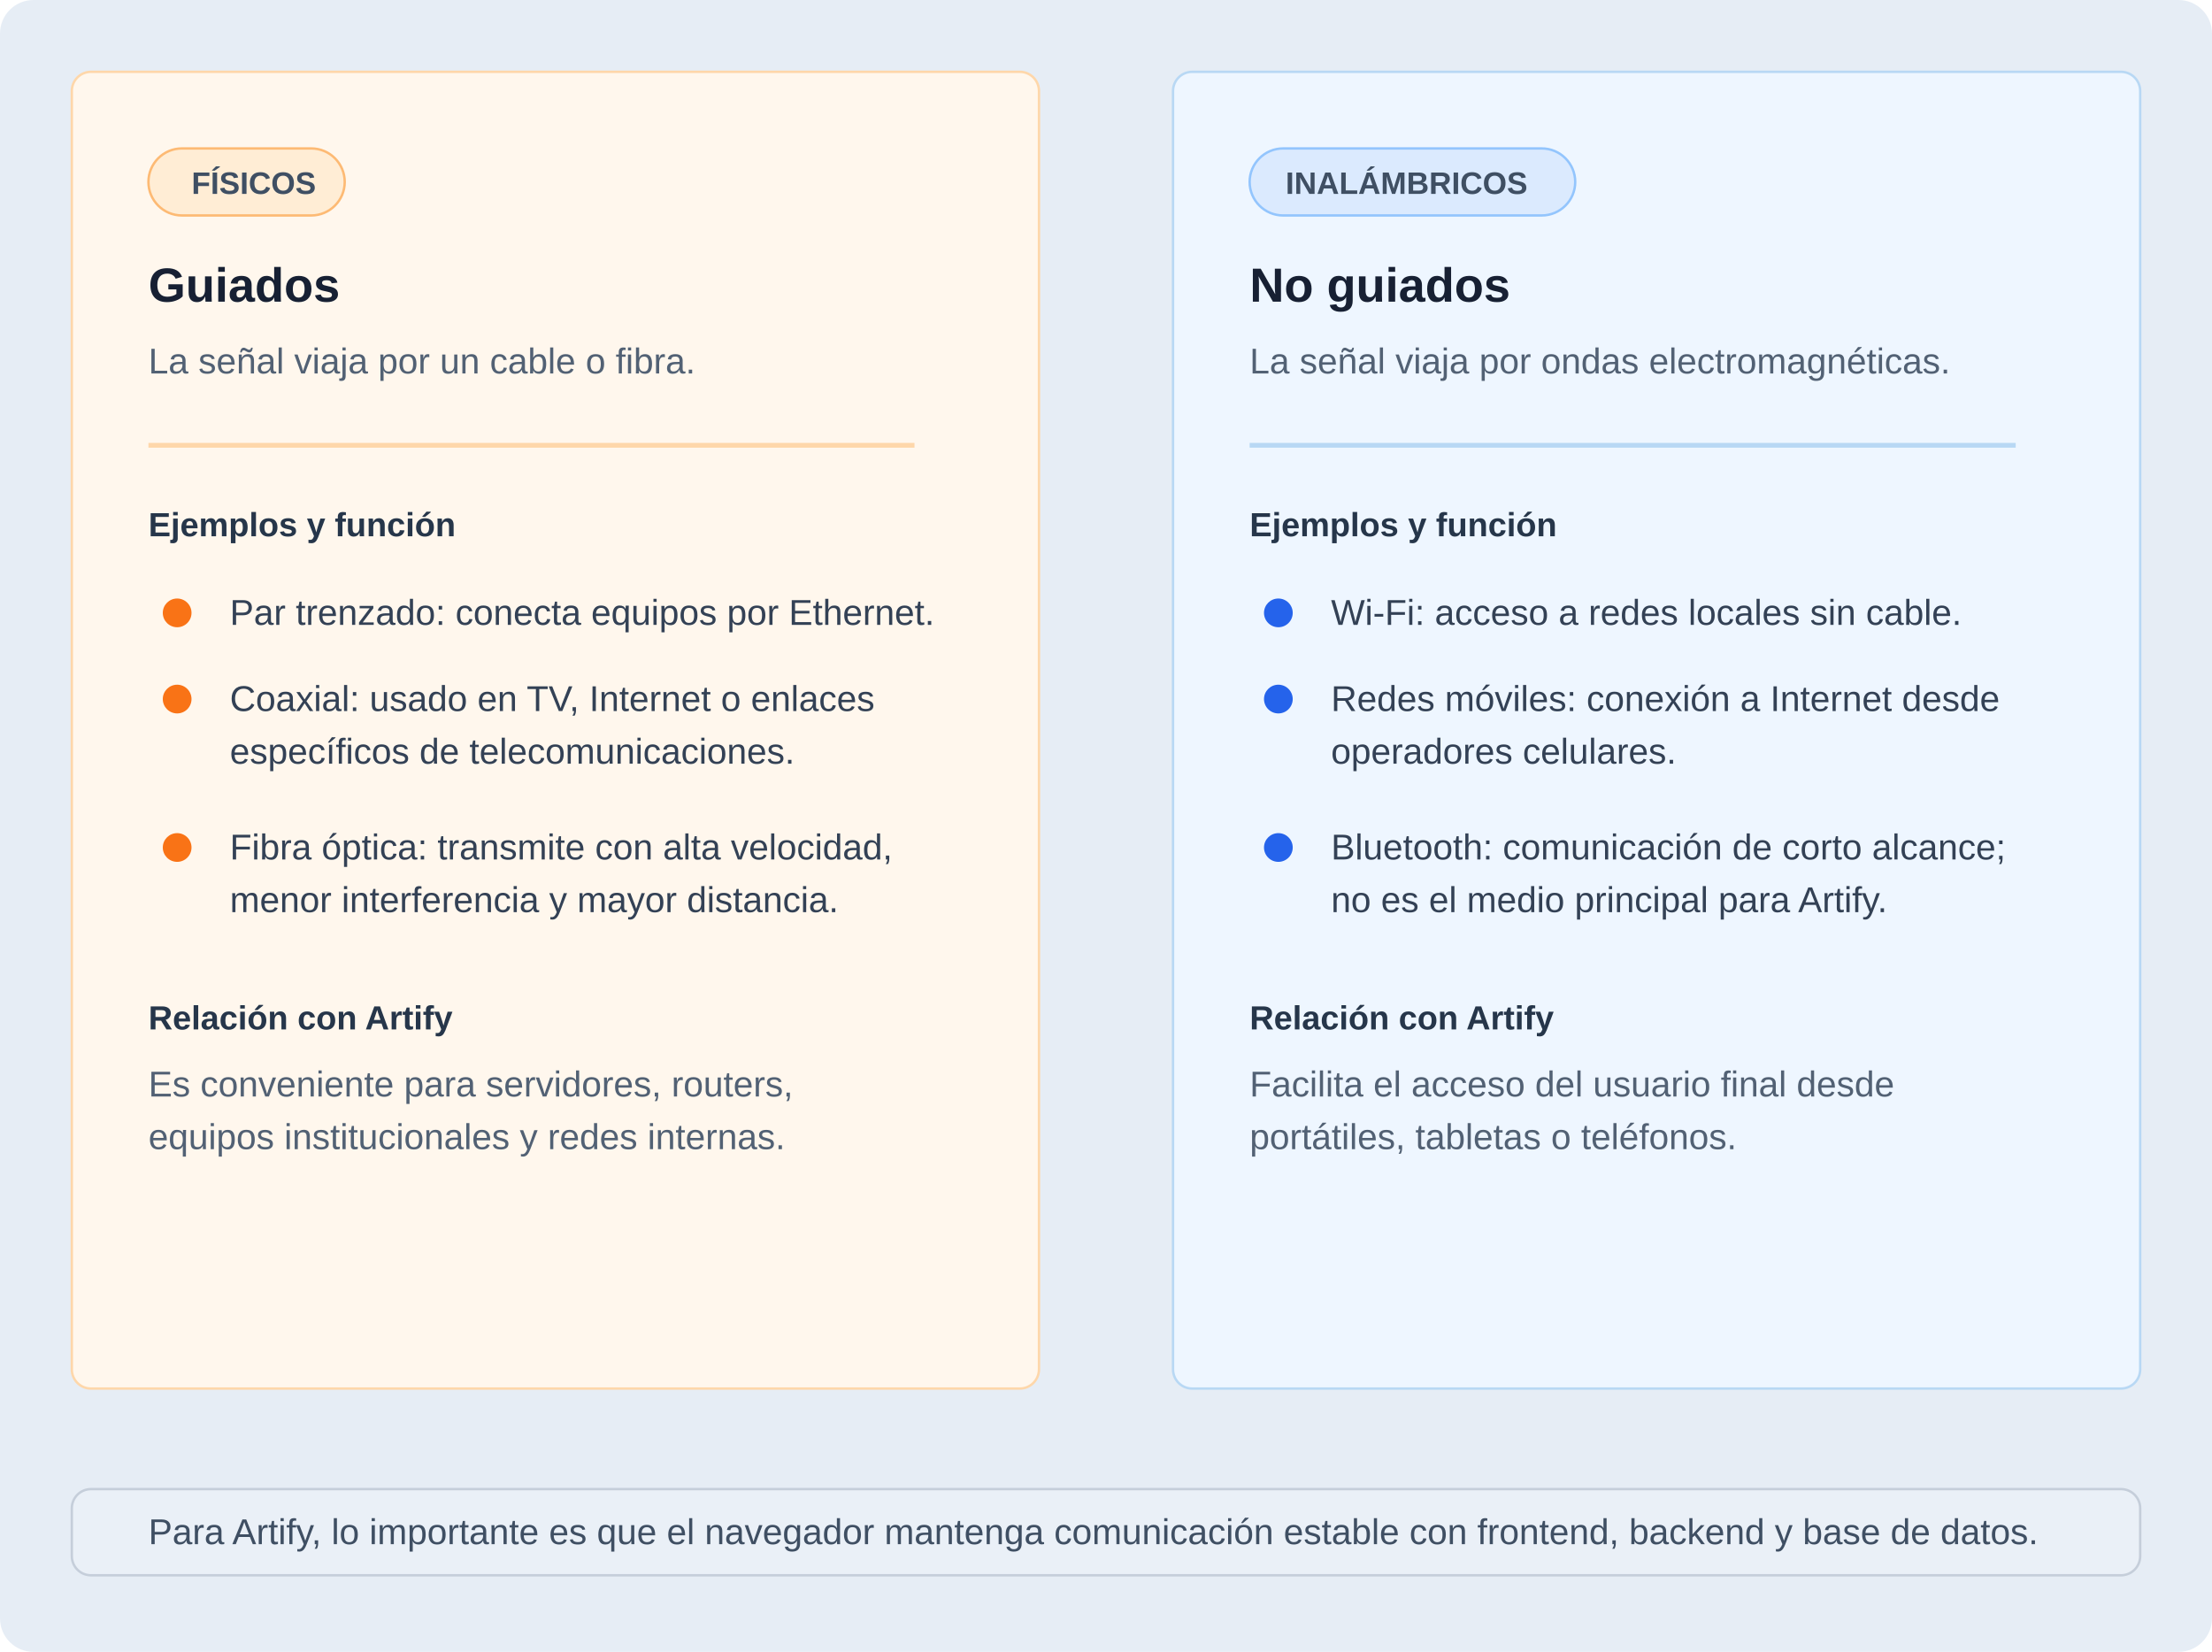
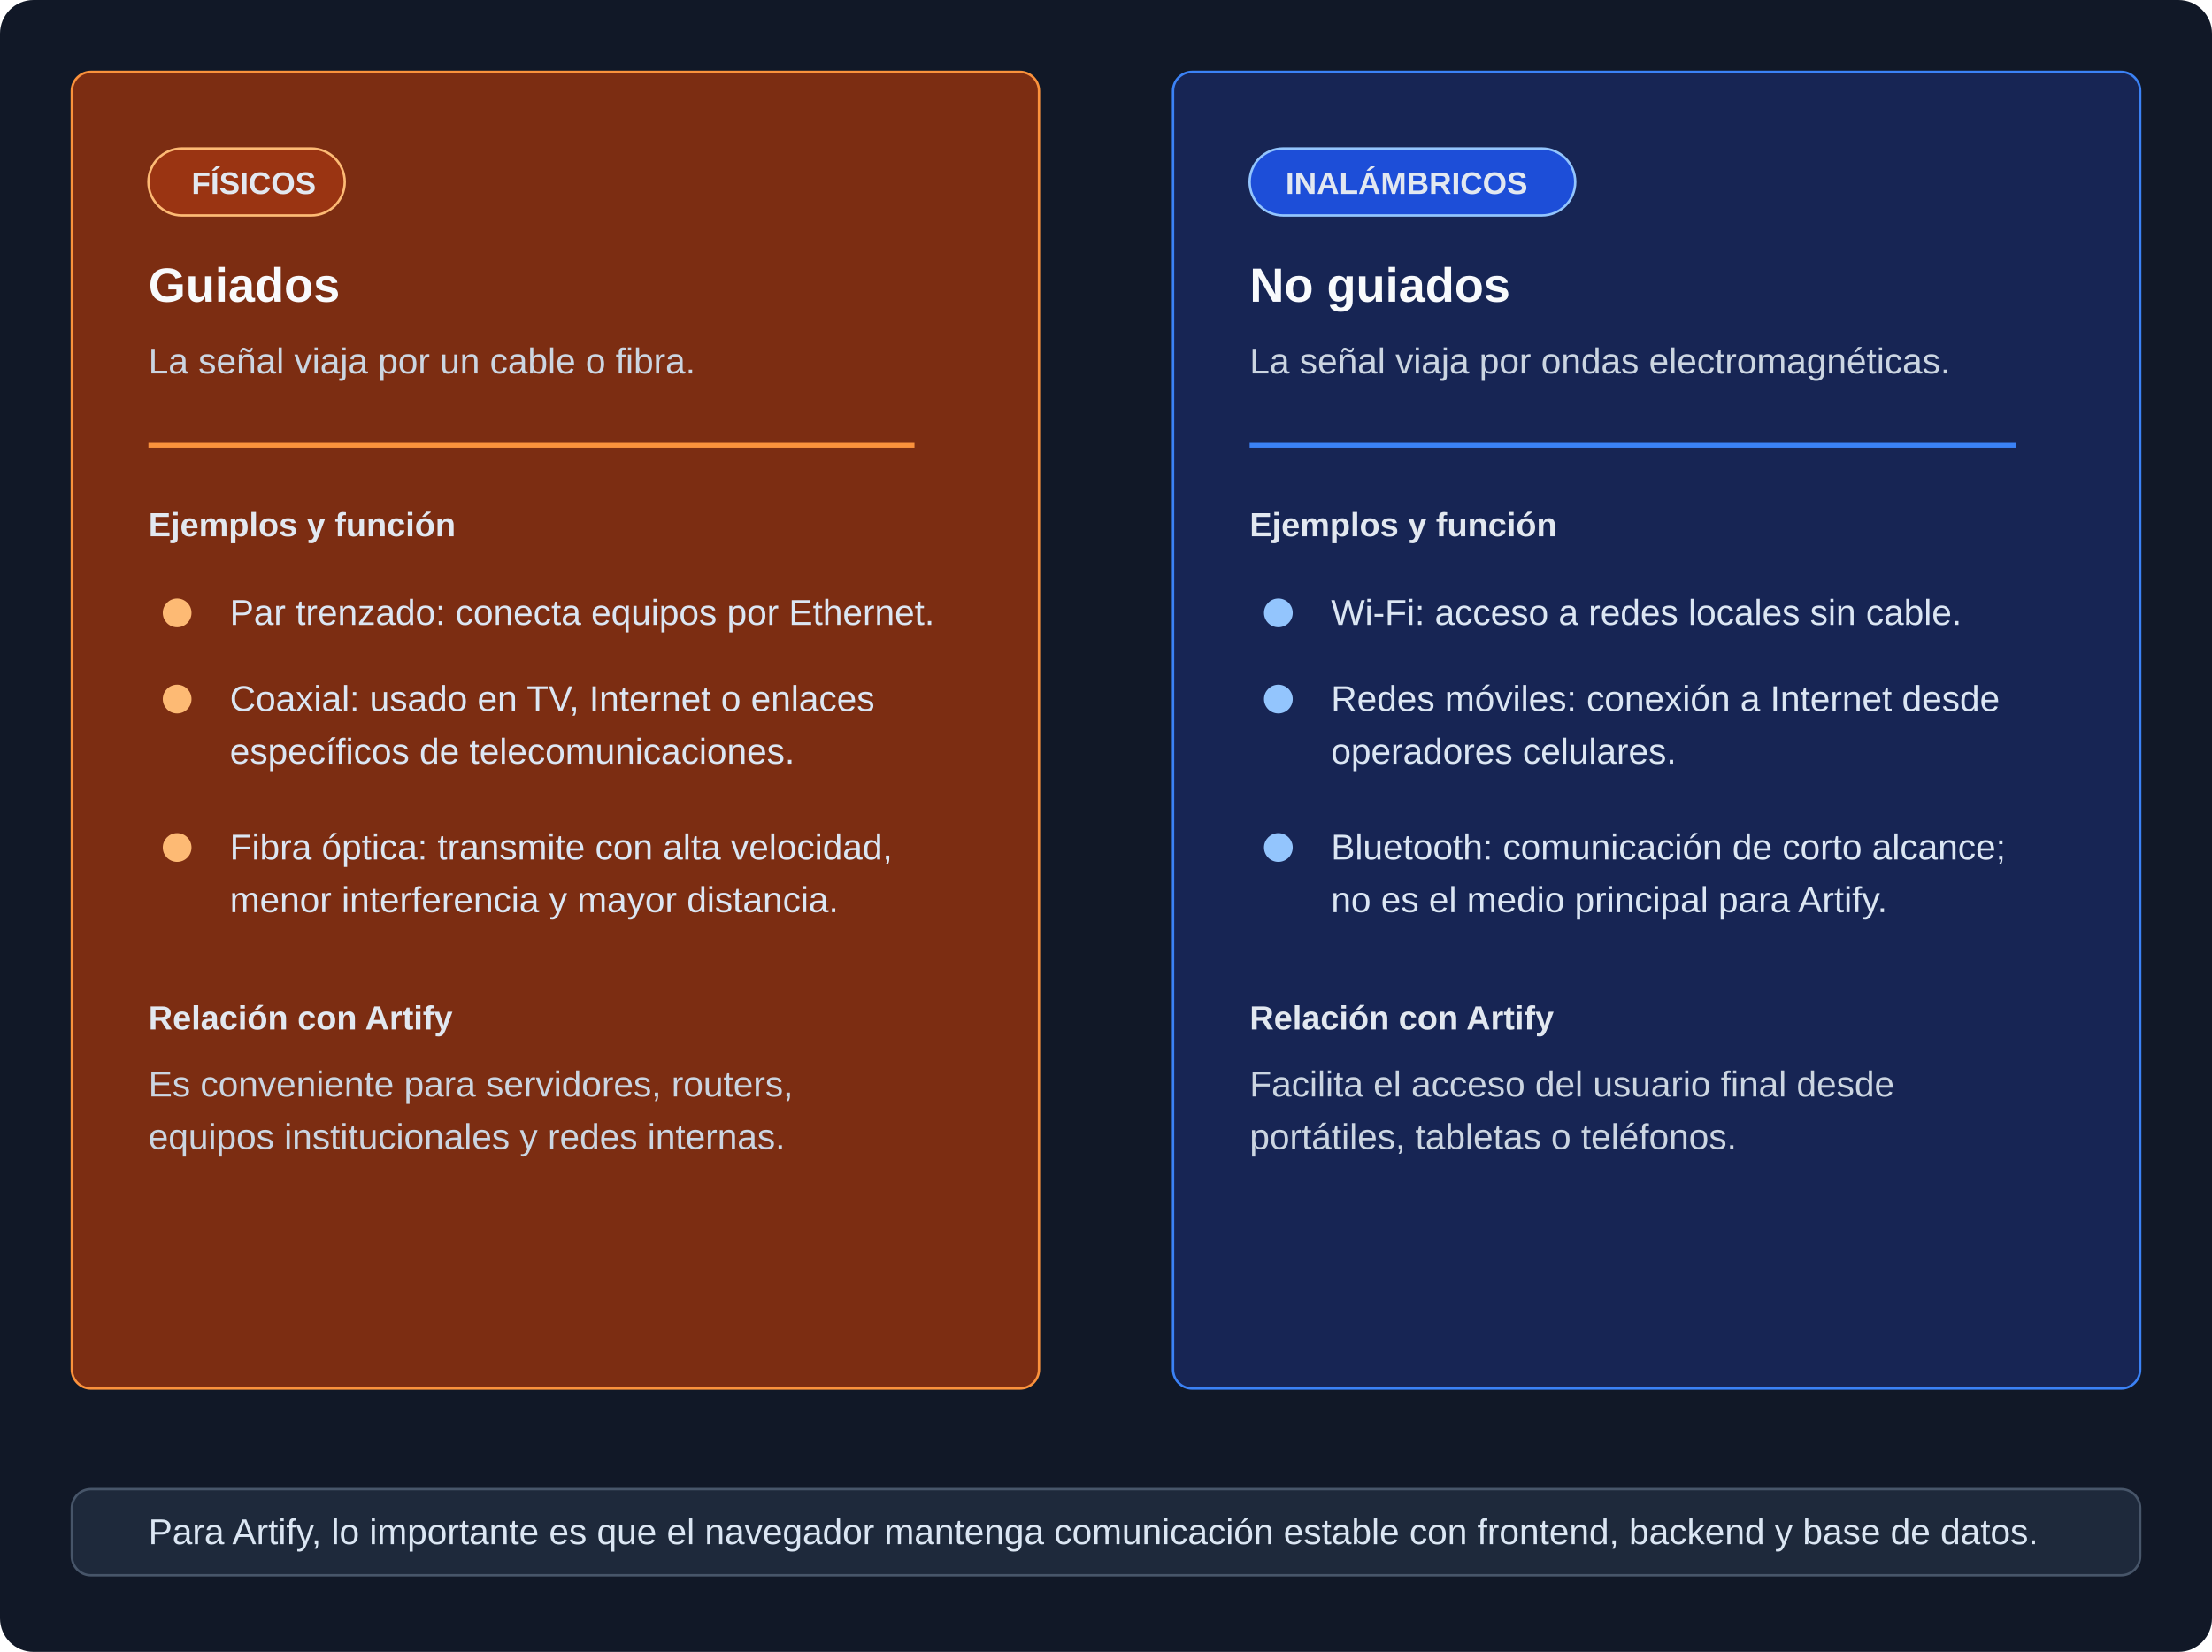
<svg xmlns="http://www.w3.org/2000/svg" width="924" height="690" viewBox="88 82 924 690" role="img" aria-labelledby="title desc">
  <defs>
    <style>
-       .section { font: 700 20px Arial, Helvetica, sans-serif; fill: #172033; }
-       .group { font: 700 14px Arial, Helvetica, sans-serif; fill: #26364a; }
-       .item { font: 400 15px Arial, Helvetica, sans-serif; fill: #334155; }
-       .caption { font: 400 15px Arial, Helvetica, sans-serif; fill: #526174; }
-       .label { font: 700 13px Arial, Helvetica, sans-serif; fill: #3f4f63; }
-       .note { font: 400 15px Arial, Helvetica, sans-serif; fill: #3f4f63; }
+       .section { font: 700 20px Arial, Helvetica, sans-serif; fill: #f8fafc; }
+       .group { font: 700 14px Arial, Helvetica, sans-serif; fill: #e2e8f0; }
+       .item { font: 400 15px Arial, Helvetica, sans-serif; fill: #dbe6f3; }
+       .caption { font: 400 15px Arial, Helvetica, sans-serif; fill: #cbd5e1; }
+       .label { font: 700 13px Arial, Helvetica, sans-serif; fill: #e2e8f0; }
+       .note { font: 400 15px Arial, Helvetica, sans-serif; fill: #dbe6f3; }
    </style>
  </defs>
-   <rect x="88" y="82" width="924" height="690" rx="14" ry="14" fill="#e6edf5" />
-   <rect x="118" y="112" width="404" height="550" rx="8" fill="#fff7ed" stroke="#fed7aa" />
-   <rect x="150" y="144" width="82" height="28" rx="14" fill="#ffedd5" stroke="#fdba74" />
+   <rect x="88" y="82" width="924" height="690" rx="14" ry="14" fill="#111827" />
+   <rect x="118" y="112" width="404" height="550" rx="8" fill="#7c2d12" stroke="#fb923c" />
+   <rect x="150" y="144" width="82" height="28" rx="14" fill="#9a3412" stroke="#fdba74" />
  <text x="168" y="163" class="label">FÍSICOS</text>
  <text x="150" y="208" class="section">Guiados</text>
  <text x="150" y="238" class="caption">La señal viaja por un cable o fibra.</text>
-   <line x1="150" y1="268" x2="470" y2="268" stroke="#fed7aa" stroke-width="2" />
+   <line x1="150" y1="268" x2="470" y2="268" stroke="#fb923c" stroke-width="2" />
  <text x="150" y="306" class="group">Ejemplos y función</text>
-   <circle cx="162" cy="338" r="6" fill="#f97316" />
+   <circle cx="162" cy="338" r="6" fill="#fdba74" />
  <text x="184" y="343" class="item">Par trenzado: conecta equipos por Ethernet.</text>
-   <circle cx="162" cy="374" r="6" fill="#f97316" />
+   <circle cx="162" cy="374" r="6" fill="#fdba74" />
  <text x="184" y="379" class="item">Coaxial: usado en TV, Internet o enlaces</text>
  <text x="184" y="401" class="item">específicos de telecomunicaciones.</text>
-   <circle cx="162" cy="436" r="6" fill="#f97316" />
+   <circle cx="162" cy="436" r="6" fill="#fdba74" />
  <text x="184" y="441" class="item">Fibra óptica: transmite con alta velocidad,</text>
  <text x="184" y="463" class="item">menor interferencia y mayor distancia.</text>
  <text x="150" y="512" class="group">Relación con Artify</text>
  <text x="150" y="540" class="caption">Es conveniente para servidores, routers,</text>
  <text x="150" y="562" class="caption">equipos institucionales y redes internas.</text>
-   <rect x="578" y="112" width="404" height="550" rx="8" fill="#eef6ff" stroke="#b8d8f4" />
-   <rect x="610" y="144" width="136" height="28" rx="14" fill="#dbeafe" stroke="#93c5fd" />
+   <rect x="578" y="112" width="404" height="550" rx="8" fill="#172554" stroke="#3b82f6" />
+   <rect x="610" y="144" width="136" height="28" rx="14" fill="#1d4ed8" stroke="#93c5fd" />
  <text x="625" y="163" class="label">INALÁMBRICOS</text>
  <text x="610" y="208" class="section">No guiados</text>
  <text x="610" y="238" class="caption">La señal viaja por ondas electromagnéticas.</text>
-   <line x1="610" y1="268" x2="930" y2="268" stroke="#b8d8f4" stroke-width="2" />
+   <line x1="610" y1="268" x2="930" y2="268" stroke="#3b82f6" stroke-width="2" />
  <text x="610" y="306" class="group">Ejemplos y función</text>
-   <circle cx="622" cy="338" r="6" fill="#2563eb" />
+   <circle cx="622" cy="338" r="6" fill="#93c5fd" />
  <text x="644" y="343" class="item">Wi-Fi: acceso a redes locales sin cable.</text>
-   <circle cx="622" cy="374" r="6" fill="#2563eb" />
+   <circle cx="622" cy="374" r="6" fill="#93c5fd" />
  <text x="644" y="379" class="item">Redes móviles: conexión a Internet desde</text>
  <text x="644" y="401" class="item">operadores celulares.</text>
-   <circle cx="622" cy="436" r="6" fill="#2563eb" />
+   <circle cx="622" cy="436" r="6" fill="#93c5fd" />
  <text x="644" y="441" class="item">Bluetooth: comunicación de corto alcance;</text>
  <text x="644" y="463" class="item">no es el medio principal para Artify.</text>
  <text x="610" y="512" class="group">Relación con Artify</text>
  <text x="610" y="540" class="caption">Facilita el acceso del usuario final desde</text>
  <text x="610" y="562" class="caption">portátiles, tabletas o teléfonos.</text>
-   <rect x="118" y="704" width="864" height="36" rx="8" fill="#eaf0f7" stroke="#c5ceda" />
+   <rect x="118" y="704" width="864" height="36" rx="8" fill="#1e293b" stroke="#475569" />
  <text x="150" y="727" class="note">Para Artify, lo importante es que el navegador mantenga comunicación estable con frontend, backend y base de datos.</text>
</svg>
